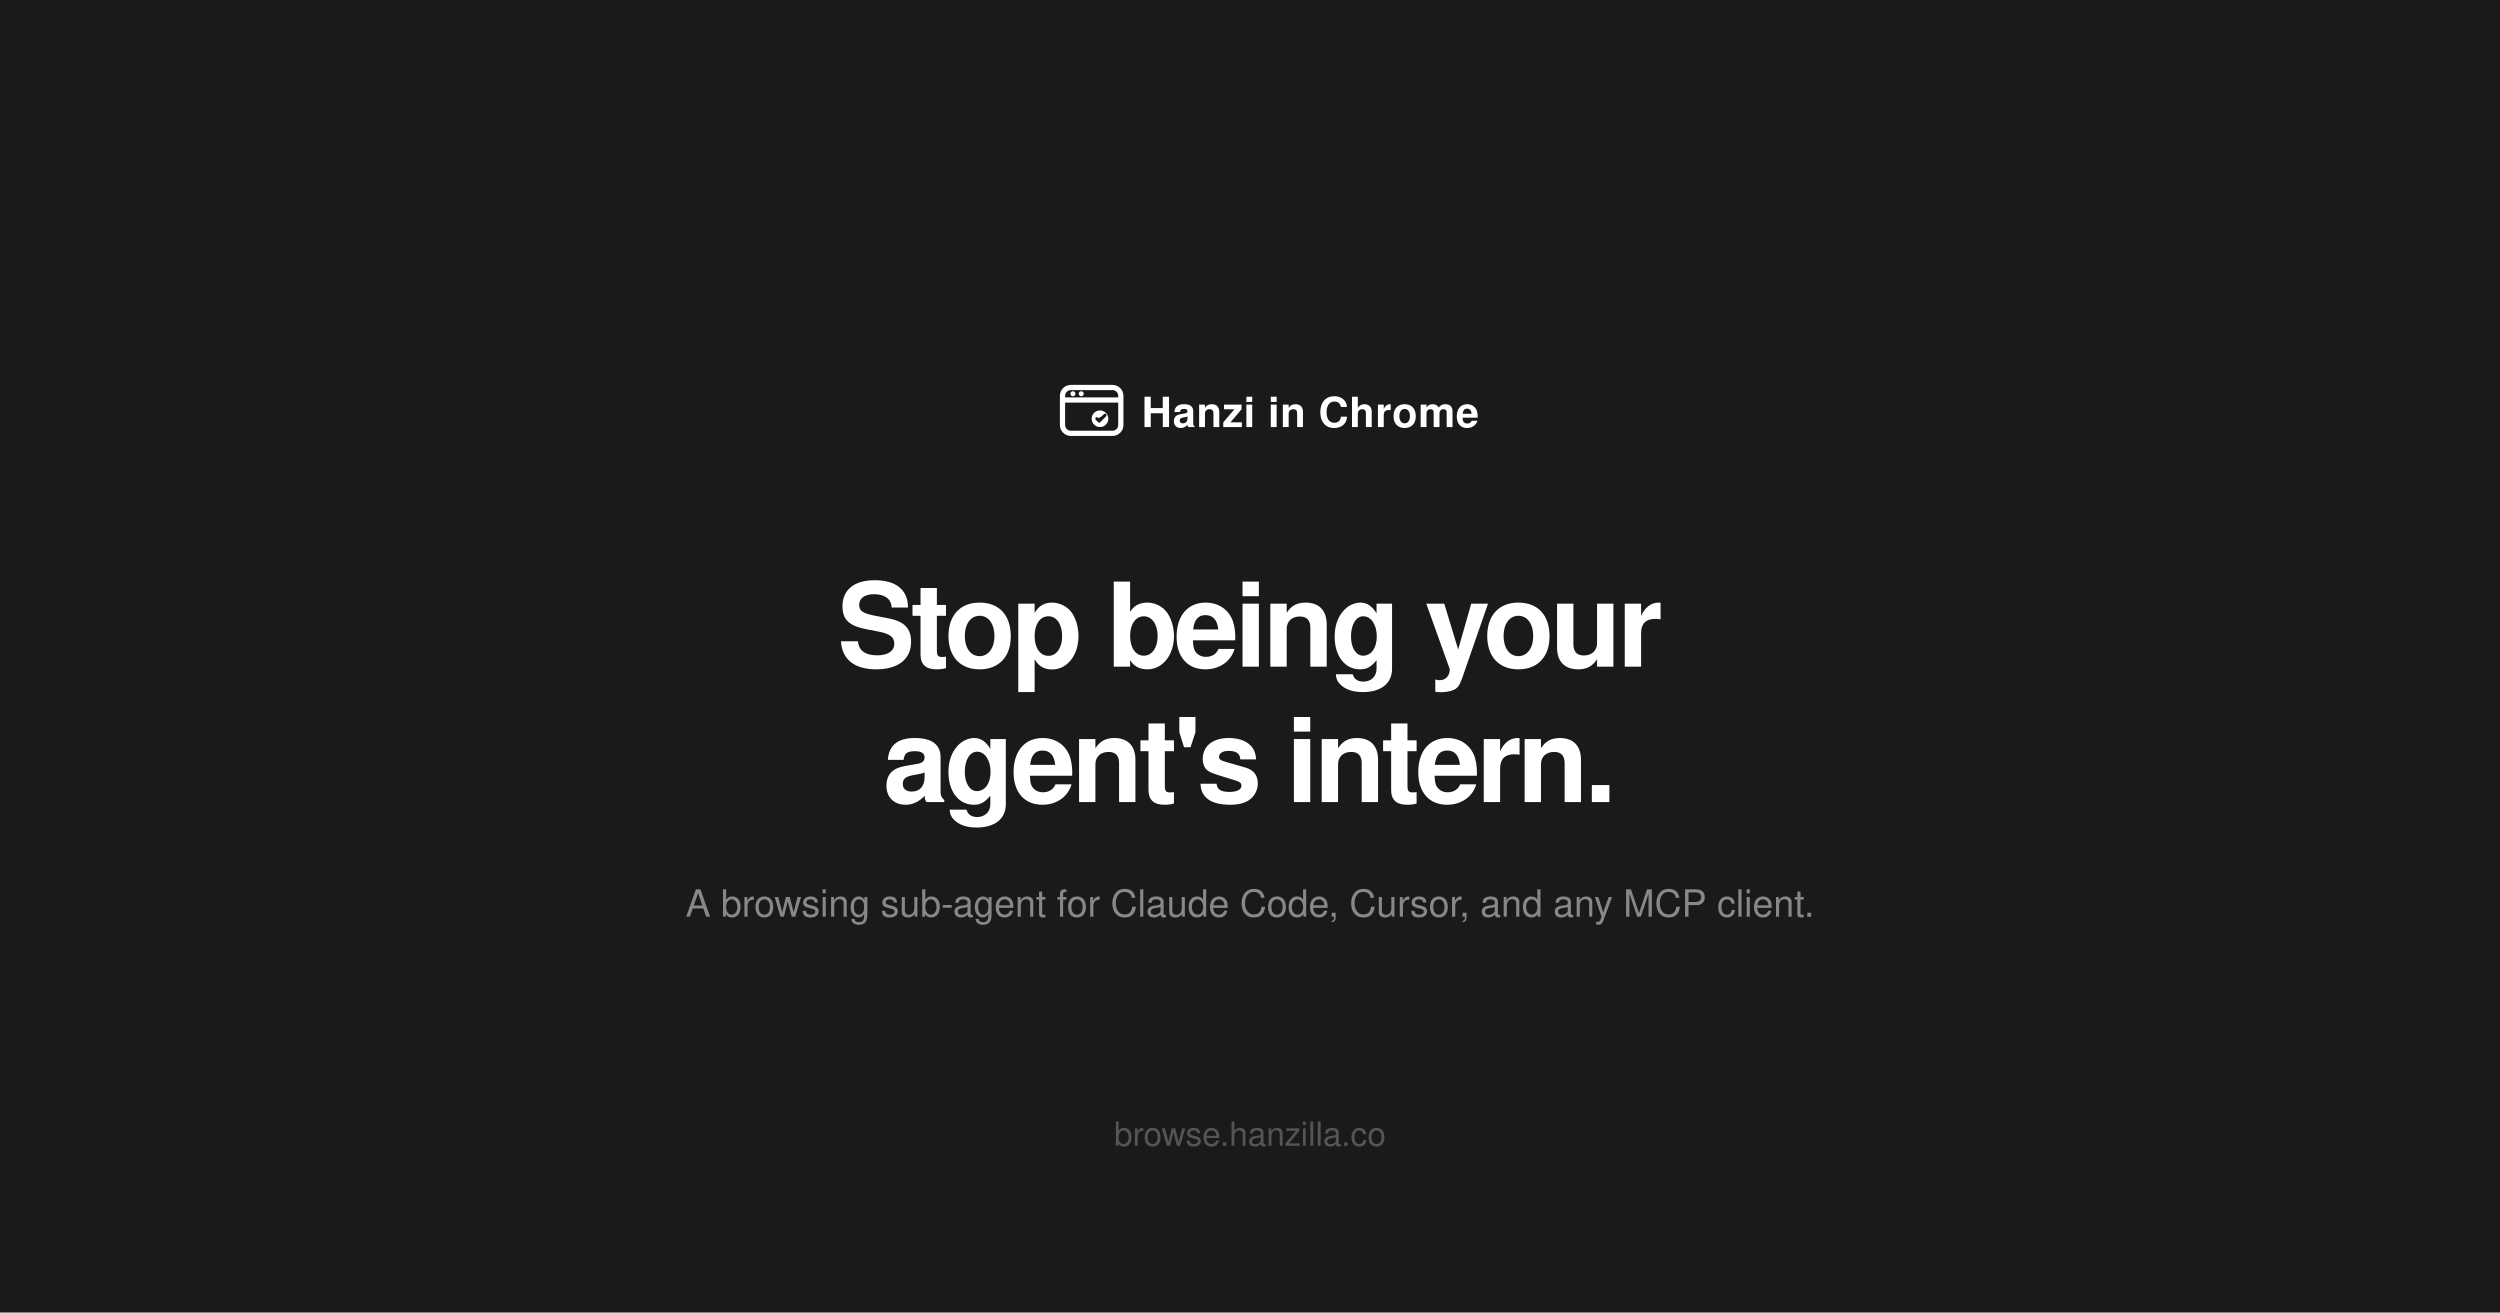
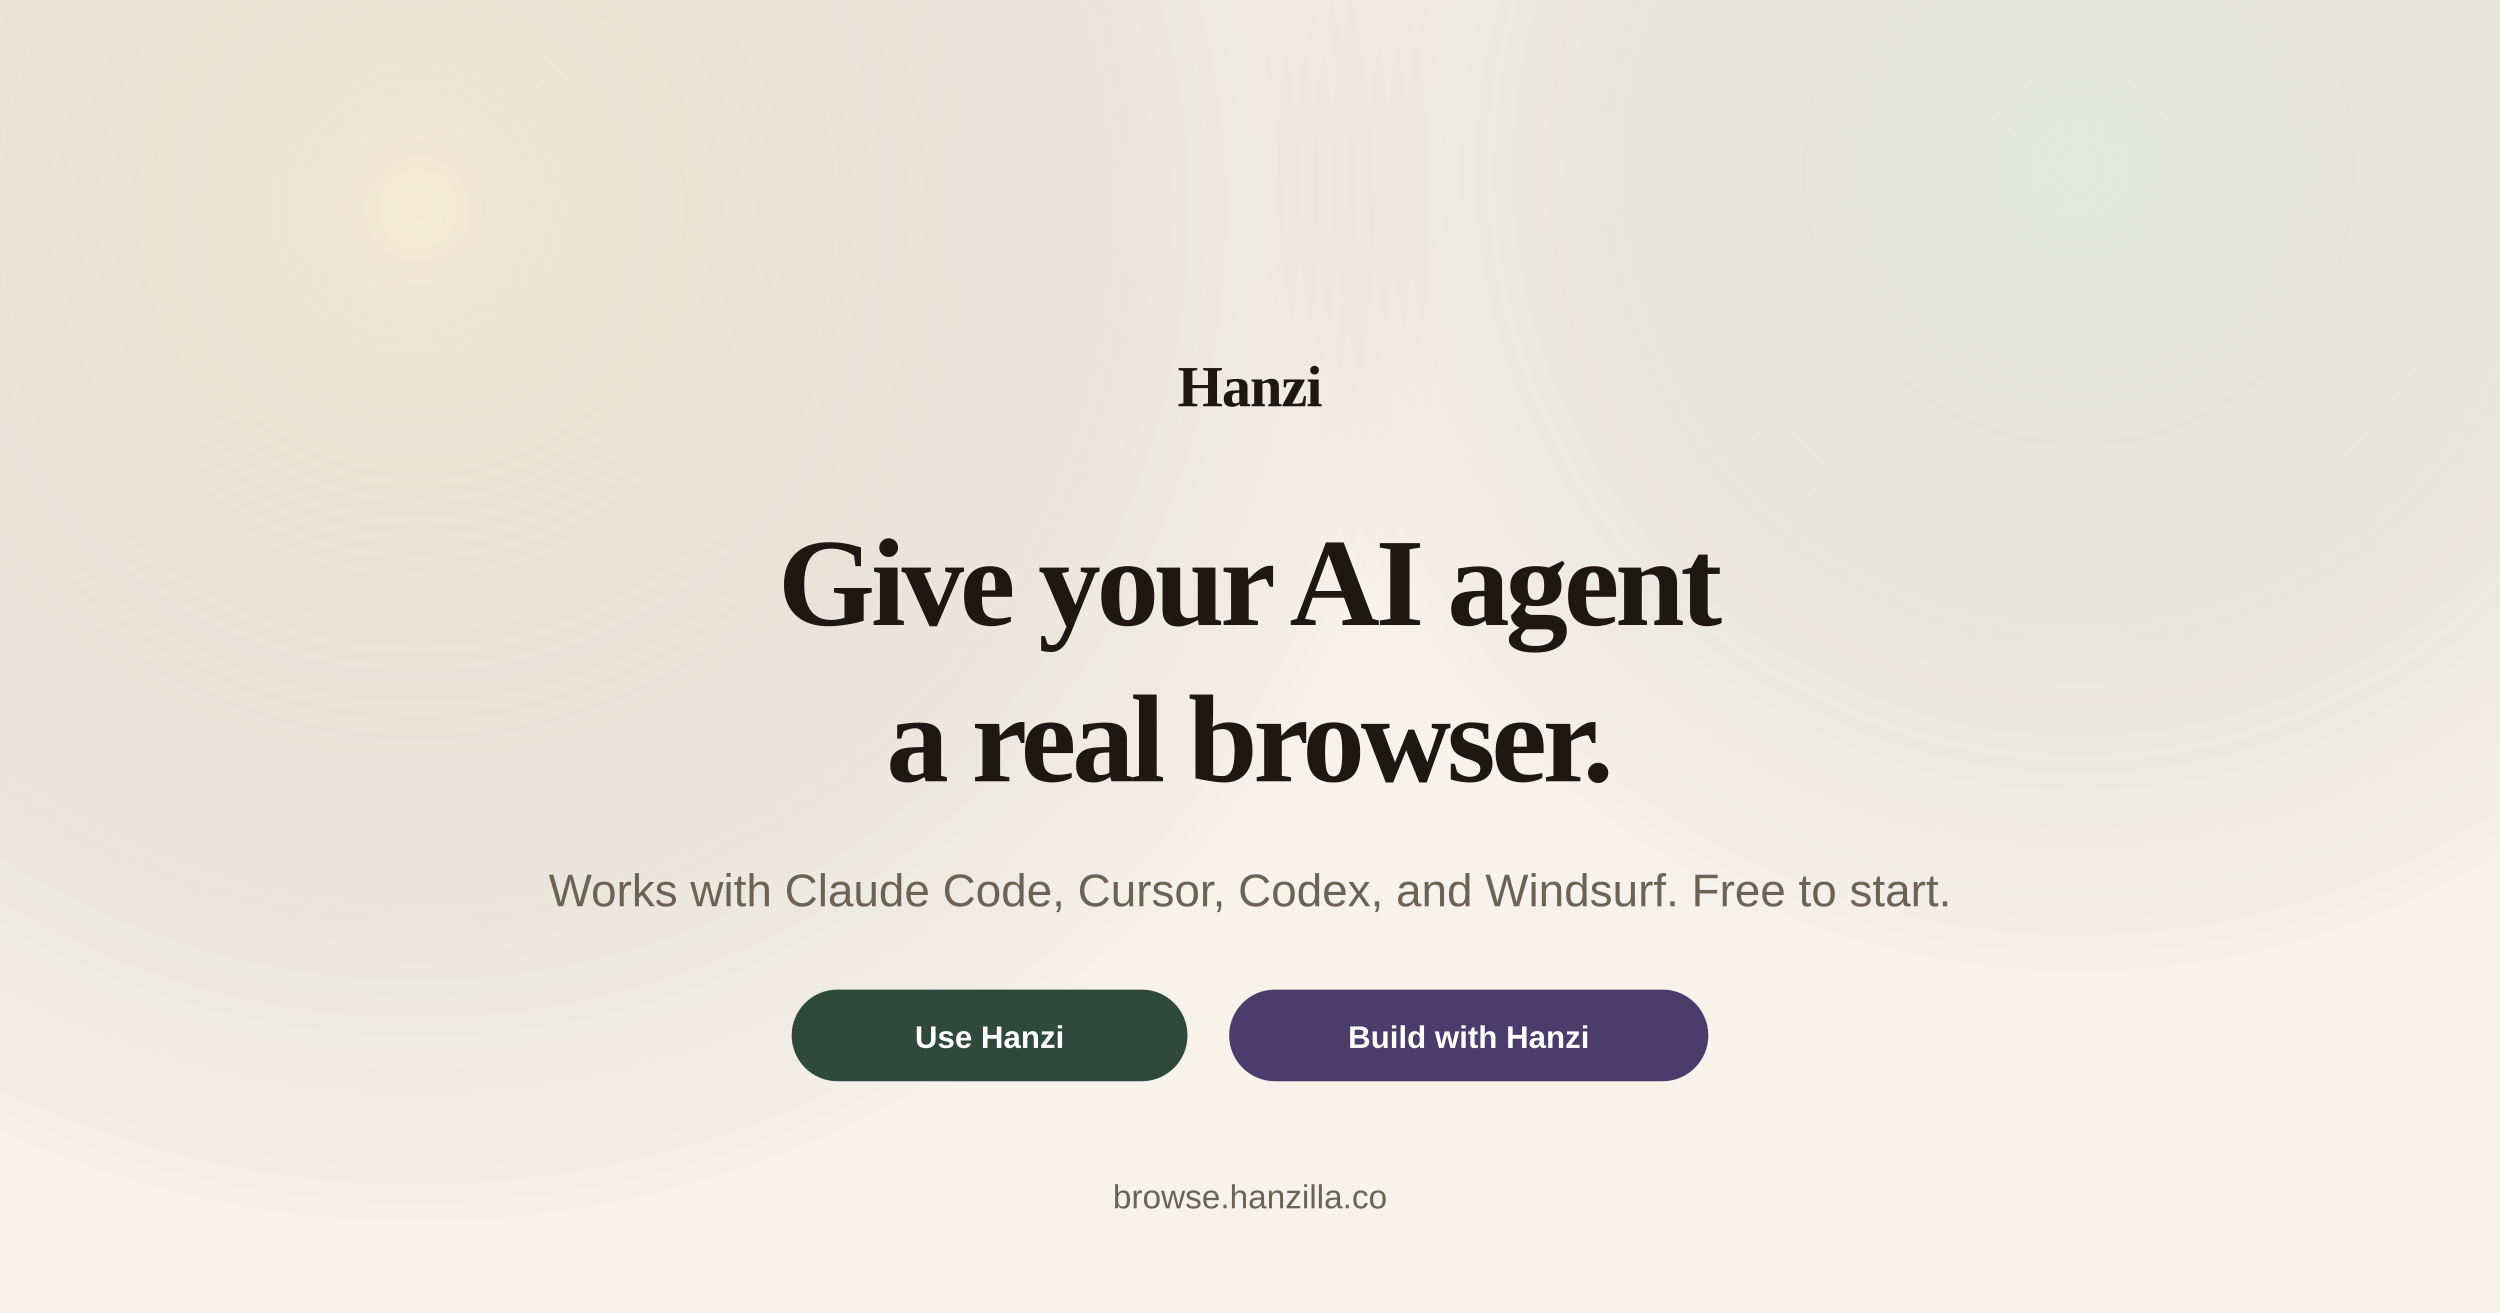
<svg xmlns="http://www.w3.org/2000/svg" width="1200" height="630" viewBox="0 0 1200 630">
-   <rect width="1200" height="630" fill="#1a1a1a" />
-   <g transform="translate(508, 180)">
-     <rect x="2" y="6" width="28" height="22" rx="4" stroke="#ffffff" stroke-width="2.5" fill="none" />
-     <line x1="2" y1="12" x2="30" y2="12" stroke="#ffffff" stroke-width="2.5" />
-     <circle cx="7" cy="9" r="1.2" fill="#ffffff" />
-     <circle cx="11" cy="9" r="1.2" fill="#ffffff" />
-     <circle cx="20" cy="21" r="4" fill="#ffffff" />
-     <path d="M18.5 21l1.1 1.1 2.8-2.8" stroke="#1a1a1a" stroke-width="1.5" stroke-linecap="round" stroke-linejoin="round" />
-   </g>
-   <text x="548" y="205" font-family="-apple-system, BlinkMacSystemFont, 'Segoe UI', Helvetica, Arial, sans-serif" font-size="20" font-weight="600" fill="#ffffff" letter-spacing="0.3">Hanzi in Chrome</text>
-   <text x="600" y="320" font-family="-apple-system, BlinkMacSystemFont, 'Segoe UI', Helvetica, Arial, sans-serif" font-size="56" font-weight="700" fill="#ffffff" text-anchor="middle" letter-spacing="-2">Stop being your</text>
-   <text x="600" y="385" font-family="-apple-system, BlinkMacSystemFont, 'Segoe UI', Helvetica, Arial, sans-serif" font-size="56" font-weight="700" fill="#ffffff" text-anchor="middle" letter-spacing="-2">agent's intern.</text>
-   <text x="600" y="440" font-family="-apple-system, BlinkMacSystemFont, 'Segoe UI', Helvetica, Arial, sans-serif" font-size="18" fill="#888888" text-anchor="middle">A browsing sub-agent for Claude Code, Cursor, and any MCP client.</text>
-   <text x="600" y="550" font-family="-apple-system, BlinkMacSystemFont, 'Segoe UI', Helvetica, Arial, sans-serif" font-size="16" fill="#555555" text-anchor="middle">browse.hanzilla.co</text>
+   <defs>
+     <radialGradient id="g1" cx="0" cy="0" r="1" gradientUnits="userSpaceOnUse" gradientTransform="translate(200 100) scale(500)">
+       <stop offset="0" stop-color="#e9c792" stop-opacity="0.22" />
+       <stop offset="1" stop-color="transparent" />
+     </radialGradient>
+     <radialGradient id="g2" cx="0" cy="0" r="1" gradientUnits="userSpaceOnUse" gradientTransform="translate(1000 80) scale(400)">
+       <stop offset="0" stop-color="#9abfaa" stop-opacity="0.18" />
+       <stop offset="1" stop-color="transparent" />
+     </radialGradient>
+   </defs>
+   <rect width="1200" height="630" fill="#f7f3ea" />
+   <rect width="1200" height="630" fill="url(#g1)" />
+   <rect width="1200" height="630" fill="url(#g2)" />
+   <text x="600" y="195" text-anchor="middle" font-family="Georgia, 'Times New Roman', serif" font-size="28" font-weight="700" fill="#1f1711" letter-spacing="-0.5">Hanzi</text>
+   <text x="600" y="300" text-anchor="middle" font-family="Georgia, 'Times New Roman', serif" font-size="60" font-weight="700" fill="#1f1711" letter-spacing="-2">Give your AI agent</text>
+   <text x="600" y="375" text-anchor="middle" font-family="Georgia, 'Times New Roman', serif" font-size="60" font-weight="700" fill="#1f1711" letter-spacing="-2">a real browser.</text>
+   <text x="600" y="435" text-anchor="middle" font-family="'Helvetica Neue', Arial, sans-serif" font-size="22" fill="#6d6256">Works with Claude Code, Cursor, Codex, and Windsurf. Free to start.</text>
+   <rect x="380" y="475" width="190" height="44" rx="22" fill="#2f4a3d" />
+   <text x="475" y="503" text-anchor="middle" font-family="'Helvetica Neue', Arial, sans-serif" font-size="15" font-weight="700" fill="white">Use Hanzi</text>
+   <rect x="590" y="475" width="230" height="44" rx="22" fill="#4a3d6b" />
+   <text x="705" y="503" text-anchor="middle" font-family="'Helvetica Neue', Arial, sans-serif" font-size="15" font-weight="700" fill="white">Build with Hanzi</text>
+   <text x="600" y="580" text-anchor="middle" font-family="'Helvetica Neue', Arial, sans-serif" font-size="16" fill="#6d6256">browse.hanzilla.co</text>
</svg>
